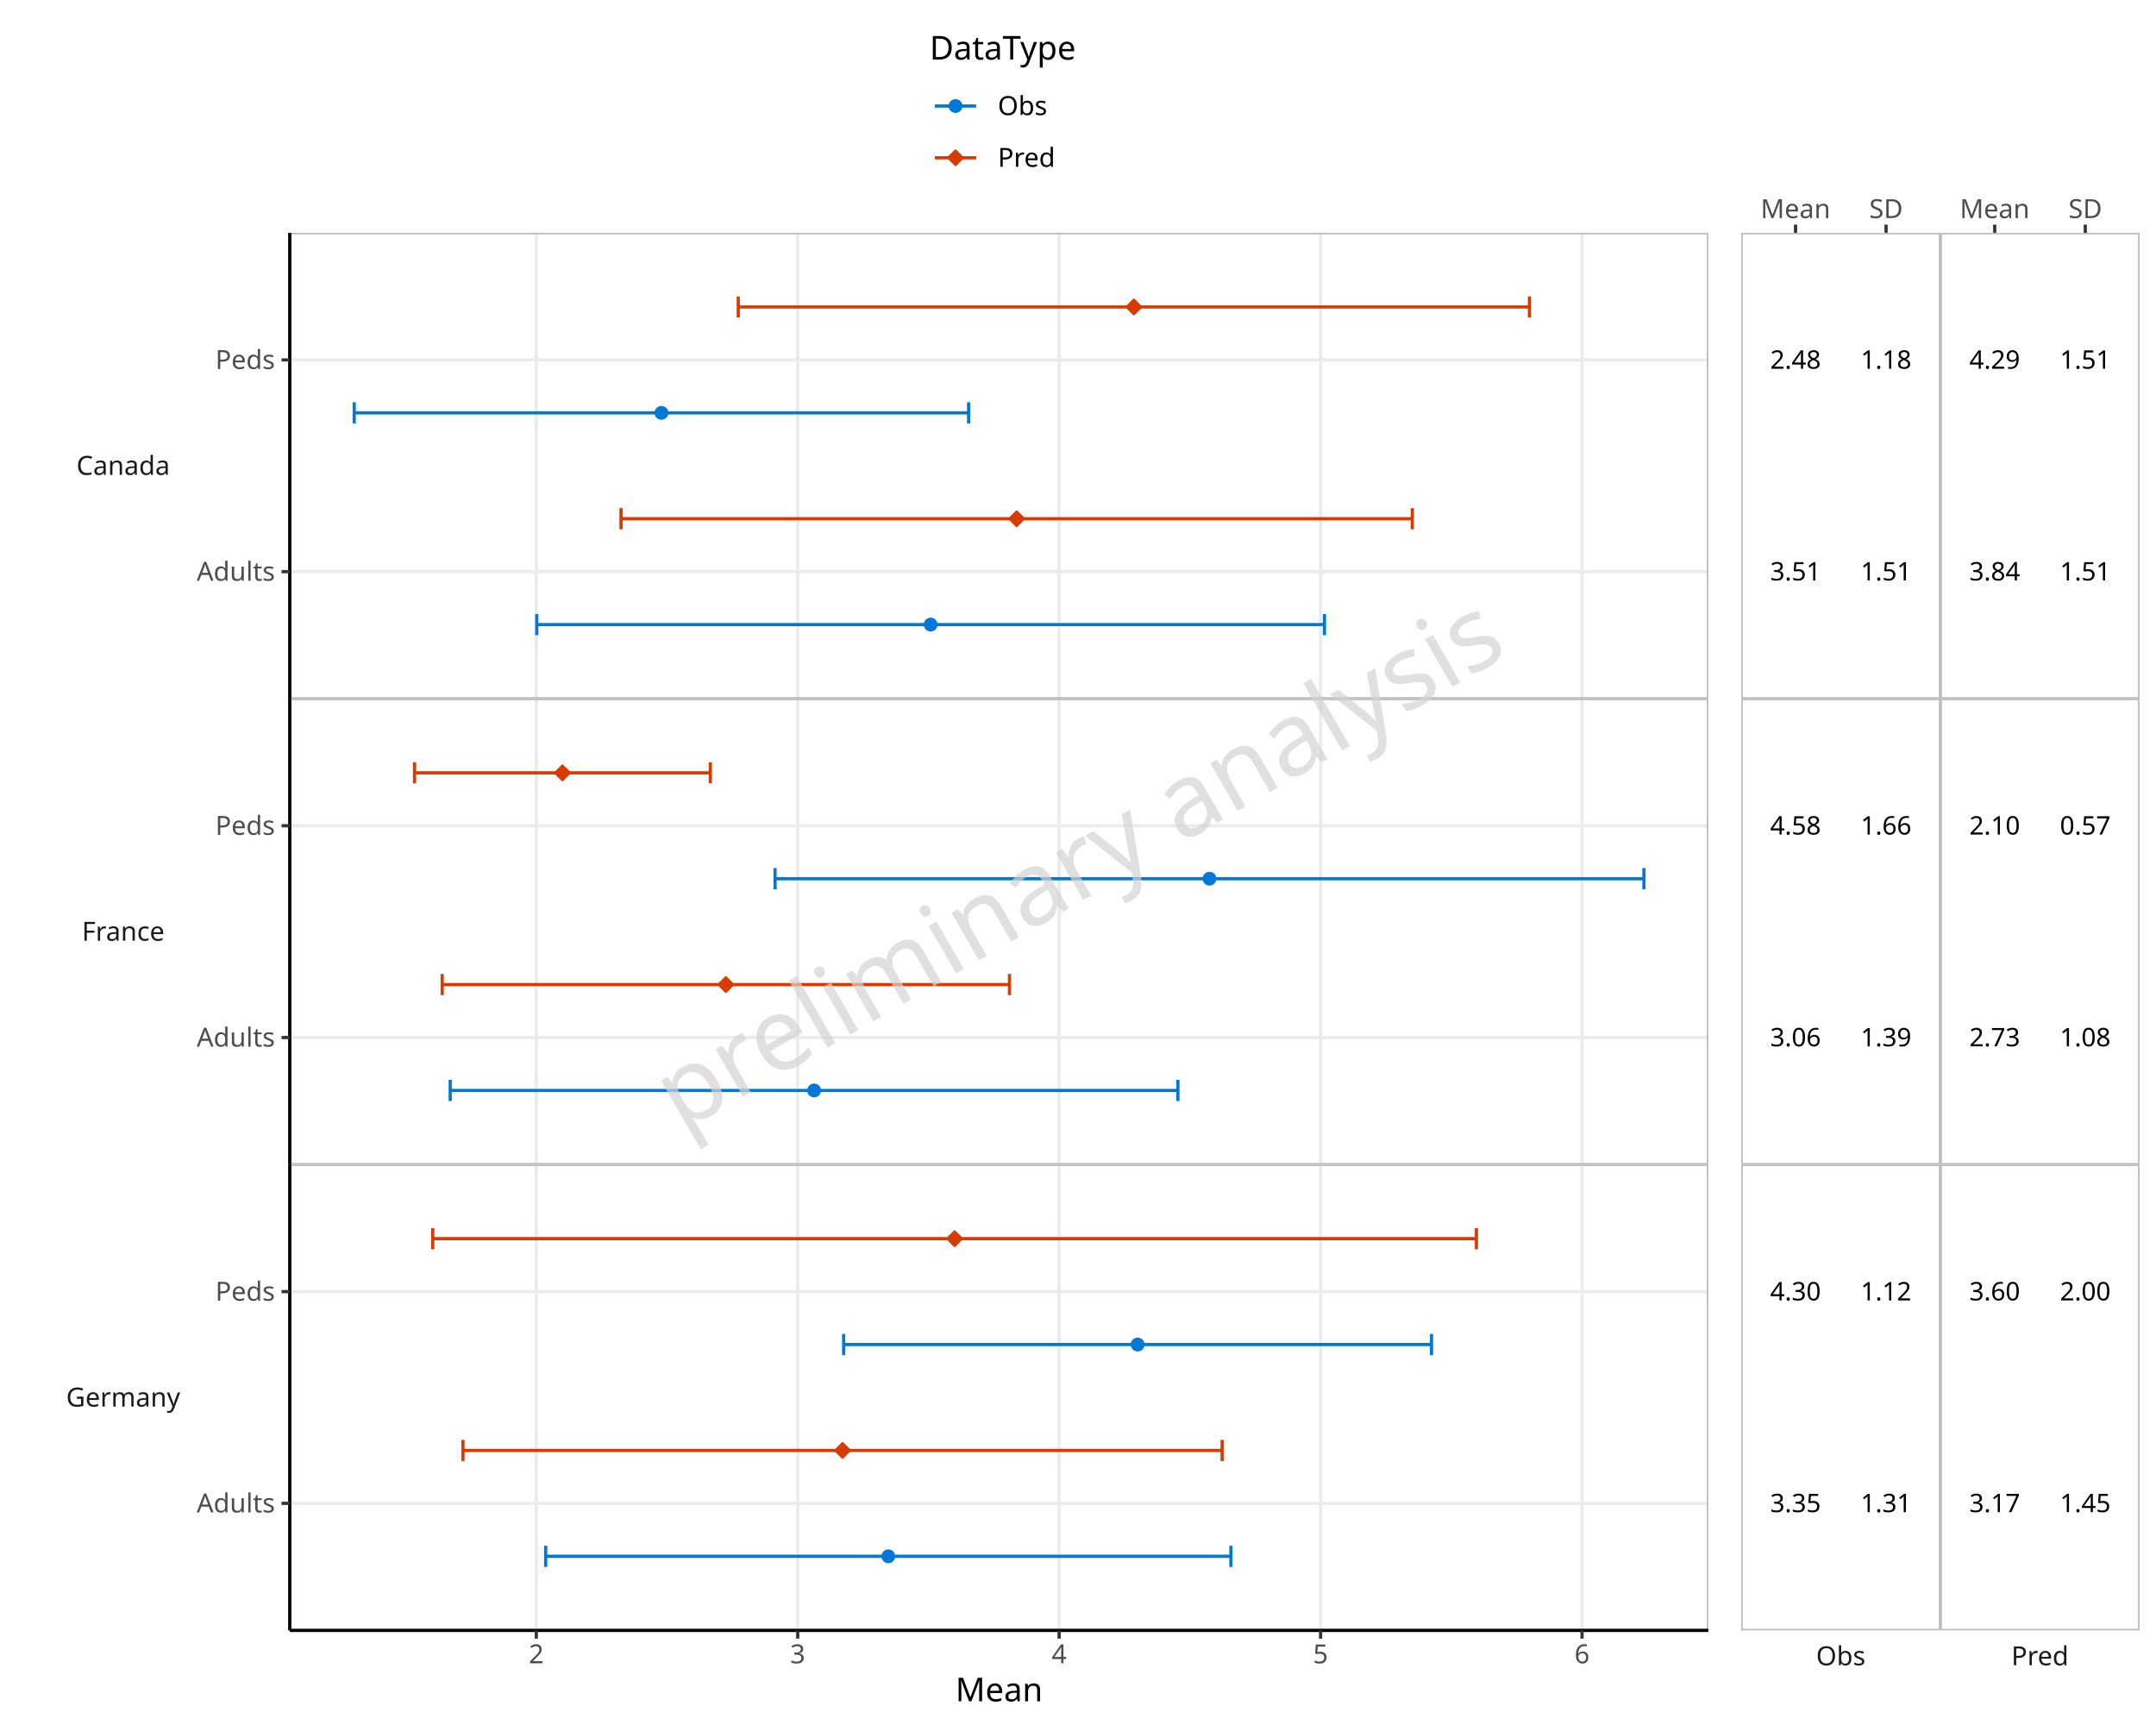
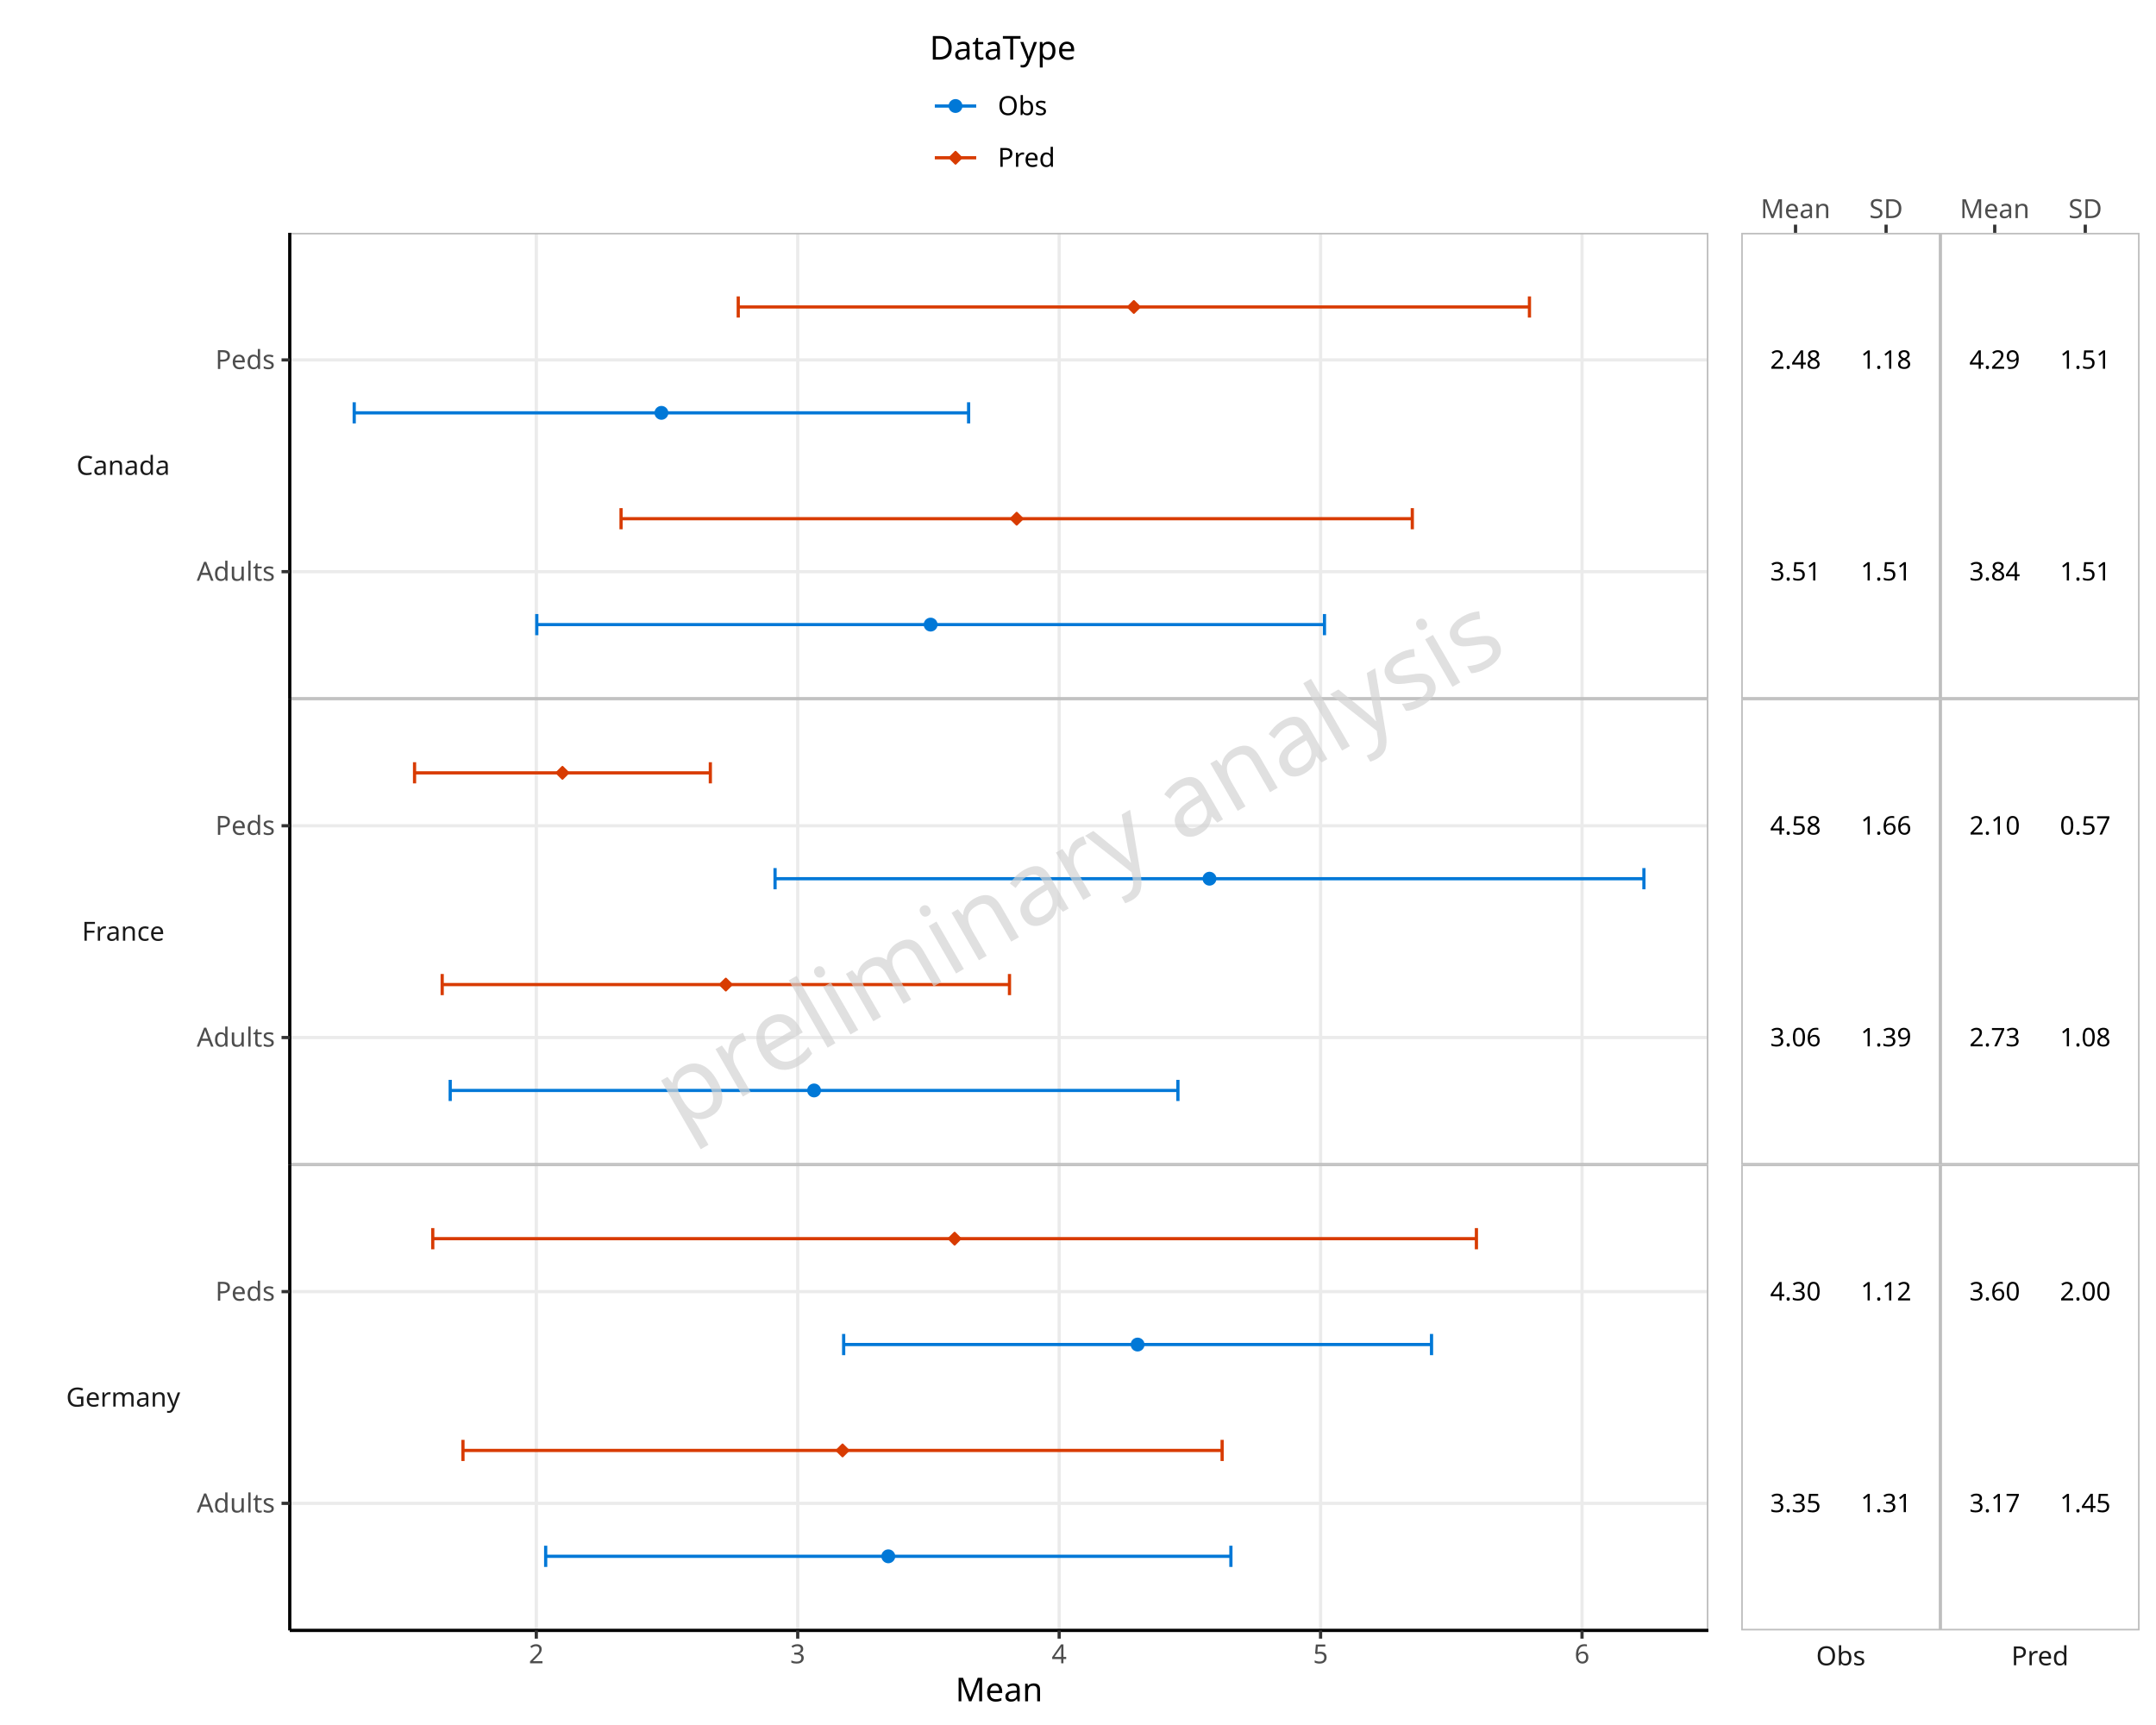
<svg xmlns="http://www.w3.org/2000/svg" class="svglite" data-engine-version="2.0" width="720.00pt" height="576.00pt" viewBox="0 0 720.00 576.00">
  <defs>
    <style type="text/css">
    .svglite line, .svglite polyline, .svglite polygon, .svglite path, .svglite rect, .svglite circle {
      fill: none;
      stroke: #000000;
      stroke-linecap: round;
      stroke-linejoin: round;
      stroke-miterlimit: 10.00;
    }
  </style>
  </defs>
  <rect width="100%" height="100%" style="stroke: none; fill: #FFFFFF;" />
  <defs>
    <clipPath id="cpMC4wMHw3MjAuMDB8MC4wMHw1NzYuMDA=">
      <rect x="0.00" y="0.00" width="720.00" height="576.00" />
    </clipPath>
  </defs>
  <g clip-path="url(#cpMC4wMHw3MjAuMDB8MC4wMHw1NzYuMDA=)">
</g>
  <defs>
    <clipPath id="cpMC4wMHw1NzYuMDB8MC4wMHw1NzYuMDA=">
      <rect x="0.00" y="0.00" width="576.00" height="576.00" />
    </clipPath>
  </defs>
  <g clip-path="url(#cpMC4wMHw1NzYuMDB8MC4wMHw1NzYuMDA=)">
    <rect x="0.00" y="0.00" width="576.00" height="576.00" style="stroke-width: 1.07; stroke: #FFFFFF; fill: #FFFFFF;" />
  </g>
  <g clip-path="url(#cpMC4wMHw3MjAuMDB8MC4wMHw1NzYuMDA=)">
</g>
  <defs>
    <clipPath id="cpOTYuNzZ8NTcwLjUyfDc3Ljc1fDIzMy4zMQ==">
      <rect x="96.76" y="77.75" width="473.76" height="155.55" />
    </clipPath>
  </defs>
  <g clip-path="url(#cpOTYuNzZ8NTcwLjUyfDc3Ljc1fDIzMy4zMQ==)">
    <rect x="96.76" y="77.75" width="473.76" height="155.55" style="stroke-width: 1.07; stroke: none; fill: #FFFFFF;" />
    <polyline points="96.76,190.88 570.52,190.88 " style="stroke-width: 1.07; stroke: #EBEBEB; stroke-linecap: butt;" />
    <polyline points="96.76,120.18 570.52,120.18 " style="stroke-width: 1.07; stroke: #EBEBEB; stroke-linecap: butt;" />
    <polyline points="179.10,233.31 179.10,77.75 " style="stroke-width: 1.07; stroke: #EBEBEB; stroke-linecap: butt;" />
    <polyline points="266.40,233.31 266.40,77.75 " style="stroke-width: 1.07; stroke: #EBEBEB; stroke-linecap: butt;" />
    <polyline points="353.71,233.31 353.71,77.75 " style="stroke-width: 1.07; stroke: #EBEBEB; stroke-linecap: butt;" />
    <polyline points="441.01,233.31 441.01,77.75 " style="stroke-width: 1.07; stroke: #EBEBEB; stroke-linecap: butt;" />
    <polyline points="528.32,233.31 528.32,77.75 " style="stroke-width: 1.07; stroke: #EBEBEB; stroke-linecap: butt;" />
-     <circle cx="310.78" cy="208.56" r="1.95" style="stroke-width: 0.71; stroke: #0078D7; fill: #0078D7;" />
-     <circle cx="220.88" cy="137.86" r="1.95" style="stroke-width: 0.71; stroke: #0078D7; fill: #0078D7;" />
-     <polygon points="339.52,175.66 341.97,173.21 339.52,170.76 337.07,173.21 " style="stroke-width: 0.71; stroke: #D83B01; fill: #D83B01;" />
-     <polygon points="378.65,104.95 381.10,102.50 378.65,100.05 376.20,102.50 " style="stroke-width: 0.71; stroke: #D83B01; fill: #D83B01;" />
+     <polygon points="312.74,208.56 312.73,208.37 312.70,208.18 312.66,207.99 312.59,207.81 312.51,207.64 312.41,207.47 312.30,207.32 312.17,207.18 312.02,207.05 311.87,206.94 311.71,206.84 311.53,206.75 311.35,206.69 311.16,206.64 310.98,206.62 310.78,206.61 310.59,206.62 310.40,206.64 310.22,206.69 310.03,206.75 309.86,206.84 309.70,206.94 309.54,207.05 309.40,207.18 309.27,207.32 309.16,207.47 309.06,207.64 308.98,207.81 308.91,207.99 308.87,208.18 308.84,208.37 308.83,208.56 308.84,208.75 308.87,208.94 308.91,209.13 308.98,209.31 309.06,209.48 309.16,209.65 309.27,209.80 309.40,209.94 309.54,210.07 309.70,210.19 309.86,210.29 310.03,210.37 310.22,210.43 310.40,210.48 310.59,210.51 310.78,210.52 310.98,210.51 311.16,210.48 311.35,210.43 311.53,210.37 311.71,210.29 311.87,210.19 312.02,210.07 312.17,209.94 312.30,209.80 312.41,209.65 312.51,209.48 312.59,209.31 312.66,209.13 312.70,208.94 312.73,208.75 " style="stroke-width: 0.71; stroke: #0078D7; fill: #0078D7;" />
+     <polygon points="222.84,137.86 222.83,137.66 222.80,137.47 222.75,137.29 222.69,137.11 222.60,136.93 222.51,136.77 222.39,136.61 222.26,136.47 222.12,136.34 221.97,136.23 221.80,136.13 221.63,136.05 221.45,135.98 221.26,135.94 221.07,135.91 220.88,135.90 220.69,135.91 220.50,135.94 220.31,135.98 220.13,136.05 219.96,136.13 219.79,136.23 219.64,136.34 219.50,136.47 219.37,136.61 219.25,136.77 219.15,136.93 219.07,137.11 219.01,137.29 218.96,137.47 218.93,137.66 218.92,137.86 218.93,138.05 218.96,138.24 219.01,138.42 219.07,138.60 219.15,138.78 219.25,138.94 219.37,139.10 219.50,139.24 219.64,139.37 219.79,139.48 219.96,139.58 220.13,139.66 220.31,139.73 220.50,139.77 220.69,139.80 220.88,139.81 221.07,139.80 221.26,139.77 221.45,139.73 221.63,139.66 221.80,139.58 221.97,139.48 222.12,139.37 222.26,139.24 222.39,139.10 222.51,138.94 222.60,138.78 222.69,138.60 222.75,138.42 222.80,138.24 222.83,138.05 " style="stroke-width: 0.71; stroke: #0078D7; fill: #0078D7;" />
+     <polygon points="341.48,173.21 339.52,171.25 337.57,173.21 339.52,175.16 " style="stroke-width: 0.71; stroke: #D83B01; fill: #D83B01;" />
+     <polygon points="380.61,102.50 378.65,100.55 376.70,102.50 378.65,104.46 " style="stroke-width: 0.71; stroke: #D83B01; fill: #D83B01;" />
    <polyline points="442.31,212.10 442.31,205.03 " style="stroke-width: 1.07; stroke: #0078D7; stroke-linecap: butt;" />
    <polyline points="442.31,208.56 179.26,208.56 " style="stroke-width: 1.07; stroke: #0078D7; stroke-linecap: butt;" />
    <polyline points="179.26,212.10 179.26,205.03 " style="stroke-width: 1.07; stroke: #0078D7; stroke-linecap: butt;" />
    <polyline points="323.47,141.39 323.47,134.32 " style="stroke-width: 1.07; stroke: #0078D7; stroke-linecap: butt;" />
    <polyline points="323.47,137.86 118.29,137.86 " style="stroke-width: 1.07; stroke: #0078D7; stroke-linecap: butt;" />
    <polyline points="118.29,141.39 118.29,134.32 " style="stroke-width: 1.07; stroke: #0078D7; stroke-linecap: butt;" />
    <polyline points="471.64,176.74 471.64,169.67 " style="stroke-width: 1.07; stroke: #D83B01; stroke-linecap: butt;" />
    <polyline points="471.64,173.21 207.40,173.21 " style="stroke-width: 1.07; stroke: #D83B01; stroke-linecap: butt;" />
    <polyline points="207.40,176.74 207.40,169.67 " style="stroke-width: 1.07; stroke: #D83B01; stroke-linecap: butt;" />
    <polyline points="510.76,106.04 510.76,98.97 " style="stroke-width: 1.07; stroke: #D83B01; stroke-linecap: butt;" />
    <polyline points="510.76,102.50 246.54,102.50 " style="stroke-width: 1.07; stroke: #D83B01; stroke-linecap: butt;" />
    <polyline points="246.54,106.04 246.54,98.97 " style="stroke-width: 1.07; stroke: #D83B01; stroke-linecap: butt;" />
    <rect x="96.76" y="77.75" width="473.76" height="155.55" style="stroke-width: 1.07; stroke: #BEBEBE;" />
  </g>
  <g clip-path="url(#cpMC4wMHw3MjAuMDB8MC4wMHw1NzYuMDA=)">
</g>
  <defs>
    <clipPath id="cpOTYuNzZ8NTcwLjUyfDIzMy4zMXwzODguODY=">
      <rect x="96.76" y="233.31" width="473.76" height="155.55" />
    </clipPath>
  </defs>
  <g clip-path="url(#cpOTYuNzZ8NTcwLjUyfDIzMy4zMXwzODguODY=)">
    <rect x="96.76" y="233.31" width="473.76" height="155.55" style="stroke-width: 1.07; stroke: none; fill: #FFFFFF;" />
    <polyline points="96.76,346.44 570.52,346.44 " style="stroke-width: 1.07; stroke: #EBEBEB; stroke-linecap: butt;" />
    <polyline points="96.76,275.73 570.52,275.73 " style="stroke-width: 1.07; stroke: #EBEBEB; stroke-linecap: butt;" />
    <polyline points="179.10,388.86 179.10,233.31 " style="stroke-width: 1.07; stroke: #EBEBEB; stroke-linecap: butt;" />
    <polyline points="266.40,388.86 266.40,233.31 " style="stroke-width: 1.07; stroke: #EBEBEB; stroke-linecap: butt;" />
    <polyline points="353.71,388.86 353.71,233.31 " style="stroke-width: 1.07; stroke: #EBEBEB; stroke-linecap: butt;" />
    <polyline points="441.01,388.86 441.01,233.31 " style="stroke-width: 1.07; stroke: #EBEBEB; stroke-linecap: butt;" />
    <polyline points="528.32,388.86 528.32,233.31 " style="stroke-width: 1.07; stroke: #EBEBEB; stroke-linecap: butt;" />
-     <circle cx="271.86" cy="364.12" r="1.95" style="stroke-width: 0.71; stroke: #0078D7; fill: #0078D7;" />
-     <circle cx="403.91" cy="293.41" r="1.95" style="stroke-width: 0.71; stroke: #0078D7; fill: #0078D7;" />
-     <polygon points="242.39,331.21 244.84,328.76 242.39,326.31 239.94,328.76 " style="stroke-width: 0.71; stroke: #D83B01; fill: #D83B01;" />
-     <polygon points="187.83,260.51 190.28,258.06 187.83,255.61 185.38,258.06 " style="stroke-width: 0.71; stroke: #D83B01; fill: #D83B01;" />
+     <polygon points="273.82,364.12 273.81,363.92 273.78,363.73 273.73,363.55 273.67,363.37 273.58,363.19 273.49,363.03 273.37,362.87 273.24,362.73 273.10,362.60 272.95,362.49 272.78,362.39 272.61,362.31 272.43,362.24 272.24,362.20 272.05,362.17 271.86,362.16 271.67,362.17 271.48,362.20 271.29,362.24 271.11,362.31 270.94,362.39 270.77,362.49 270.62,362.60 270.48,362.73 270.35,362.87 270.23,363.03 270.13,363.19 270.05,363.37 269.99,363.55 269.94,363.73 269.91,363.92 269.90,364.12 269.91,364.31 269.94,364.50 269.99,364.68 270.05,364.86 270.13,365.04 270.23,365.20 270.35,365.36 270.48,365.50 270.62,365.63 270.77,365.74 270.94,365.84 271.11,365.92 271.29,365.99 271.48,366.03 271.67,366.06 271.86,366.07 272.05,366.06 272.24,366.03 272.43,365.99 272.61,365.92 272.78,365.84 272.95,365.74 273.10,365.63 273.24,365.50 273.37,365.36 273.49,365.20 273.58,365.04 273.67,364.86 273.73,364.68 273.78,364.50 273.81,364.31 " style="stroke-width: 0.71; stroke: #0078D7; fill: #0078D7;" />
+     <polygon points="405.87,293.41 405.86,293.22 405.83,293.03 405.78,292.84 405.72,292.66 405.63,292.49 405.54,292.32 405.42,292.17 405.29,292.03 405.15,291.90 405.00,291.78 404.83,291.68 404.66,291.60 404.48,291.54 404.29,291.49 404.10,291.46 403.91,291.45 403.72,291.46 403.53,291.49 403.34,291.54 403.16,291.60 402.99,291.68 402.82,291.78 402.67,291.90 402.53,292.03 402.40,292.17 402.28,292.32 402.18,292.49 402.10,292.66 402.04,292.84 401.99,293.03 401.96,293.22 401.95,293.41 401.96,293.60 401.99,293.79 402.04,293.98 402.10,294.16 402.18,294.33 402.28,294.50 402.40,294.65 402.53,294.79 402.67,294.92 402.82,295.04 402.99,295.13 403.16,295.22 403.34,295.28 403.53,295.33 403.72,295.36 403.91,295.37 404.10,295.36 404.29,295.33 404.48,295.28 404.66,295.22 404.83,295.13 405.00,295.04 405.15,294.92 405.29,294.79 405.42,294.65 405.54,294.50 405.63,294.33 405.72,294.16 405.78,293.98 405.83,293.79 405.86,293.60 " style="stroke-width: 0.71; stroke: #0078D7; fill: #0078D7;" />
+     <polygon points="244.35,328.76 242.39,326.81 240.44,328.76 242.39,330.72 " style="stroke-width: 0.71; stroke: #D83B01; fill: #D83B01;" />
+     <polygon points="189.78,258.06 187.83,256.10 185.87,258.06 187.83,260.01 " style="stroke-width: 0.71; stroke: #D83B01; fill: #D83B01;" />
    <polyline points="393.37,367.65 393.37,360.58 " style="stroke-width: 1.07; stroke: #0078D7; stroke-linecap: butt;" />
    <polyline points="393.37,364.12 150.35,364.12 " style="stroke-width: 1.07; stroke: #0078D7; stroke-linecap: butt;" />
    <polyline points="150.35,367.65 150.35,360.58 " style="stroke-width: 1.07; stroke: #0078D7; stroke-linecap: butt;" />
    <polyline points="548.99,296.94 548.99,289.87 " style="stroke-width: 1.07; stroke: #0078D7; stroke-linecap: butt;" />
    <polyline points="548.99,293.41 258.83,293.41 " style="stroke-width: 1.07; stroke: #0078D7; stroke-linecap: butt;" />
    <polyline points="258.83,296.94 258.83,289.87 " style="stroke-width: 1.07; stroke: #0078D7; stroke-linecap: butt;" />
    <polyline points="337.12,332.30 337.12,325.23 " style="stroke-width: 1.07; stroke: #D83B01; stroke-linecap: butt;" />
    <polyline points="337.12,328.76 147.67,328.76 " style="stroke-width: 1.07; stroke: #D83B01; stroke-linecap: butt;" />
    <polyline points="147.67,332.30 147.67,325.23 " style="stroke-width: 1.07; stroke: #D83B01; stroke-linecap: butt;" />
    <polyline points="237.22,261.59 237.22,254.52 " style="stroke-width: 1.07; stroke: #D83B01; stroke-linecap: butt;" />
    <polyline points="237.22,258.06 138.44,258.06 " style="stroke-width: 1.07; stroke: #D83B01; stroke-linecap: butt;" />
    <polyline points="138.44,261.59 138.44,254.52 " style="stroke-width: 1.07; stroke: #D83B01; stroke-linecap: butt;" />
    <rect x="96.76" y="233.31" width="473.76" height="155.55" style="stroke-width: 1.07; stroke: #BEBEBE;" />
  </g>
  <g clip-path="url(#cpMC4wMHw3MjAuMDB8MC4wMHw1NzYuMDA=)">
</g>
  <defs>
    <clipPath id="cpOTYuNzZ8NTcwLjUyfDM4OC44Nnw1NDQuNDI=">
      <rect x="96.76" y="388.86" width="473.76" height="155.55" />
    </clipPath>
  </defs>
  <g clip-path="url(#cpOTYuNzZ8NTcwLjUyfDM4OC44Nnw1NDQuNDI=)">
    <rect x="96.76" y="388.86" width="473.76" height="155.55" style="stroke-width: 1.07; stroke: none; fill: #FFFFFF;" />
    <polyline points="96.76,501.99 570.52,501.99 " style="stroke-width: 1.07; stroke: #EBEBEB; stroke-linecap: butt;" />
    <polyline points="96.76,431.29 570.52,431.29 " style="stroke-width: 1.07; stroke: #EBEBEB; stroke-linecap: butt;" />
    <polyline points="179.10,544.42 179.10,388.86 " style="stroke-width: 1.07; stroke: #EBEBEB; stroke-linecap: butt;" />
    <polyline points="266.40,544.42 266.40,388.86 " style="stroke-width: 1.07; stroke: #EBEBEB; stroke-linecap: butt;" />
    <polyline points="353.71,544.42 353.71,388.86 " style="stroke-width: 1.07; stroke: #EBEBEB; stroke-linecap: butt;" />
    <polyline points="441.01,544.42 441.01,388.86 " style="stroke-width: 1.07; stroke: #EBEBEB; stroke-linecap: butt;" />
    <polyline points="528.32,544.42 528.32,388.86 " style="stroke-width: 1.07; stroke: #EBEBEB; stroke-linecap: butt;" />
-     <circle cx="296.65" cy="519.67" r="1.95" style="stroke-width: 0.71; stroke: #0078D7; fill: #0078D7;" />
-     <circle cx="379.90" cy="448.96" r="1.95" style="stroke-width: 0.71; stroke: #0078D7; fill: #0078D7;" />
-     <polygon points="281.37,486.77 283.82,484.32 281.37,481.87 278.92,484.32 " style="stroke-width: 0.71; stroke: #D83B01; fill: #D83B01;" />
-     <polygon points="318.79,416.06 321.24,413.61 318.79,411.16 316.34,413.61 " style="stroke-width: 0.71; stroke: #D83B01; fill: #D83B01;" />
+     <polygon points="298.60,519.67 298.59,519.48 298.57,519.29 298.52,519.10 298.46,518.92 298.37,518.75 298.27,518.58 298.16,518.43 298.03,518.29 297.89,518.16 297.73,518.04 297.57,517.94 297.40,517.86 297.22,517.80 297.03,517.75 296.84,517.72 296.65,517.71 296.46,517.72 296.27,517.75 296.08,517.80 295.90,517.86 295.73,517.94 295.56,518.04 295.41,518.16 295.27,518.29 295.14,518.43 295.02,518.58 294.92,518.75 294.84,518.92 294.78,519.10 294.73,519.29 294.70,519.48 294.69,519.67 294.70,519.86 294.73,520.05 294.78,520.24 294.84,520.42 294.92,520.59 295.02,520.76 295.14,520.91 295.27,521.05 295.41,521.18 295.56,521.30 295.73,521.39 295.90,521.48 296.08,521.54 296.27,521.59 296.46,521.62 296.65,521.63 296.84,521.62 297.03,521.59 297.22,521.54 297.40,521.48 297.57,521.39 297.73,521.30 297.89,521.18 298.03,521.05 298.16,520.91 298.27,520.76 298.37,520.59 298.46,520.42 298.52,520.24 298.57,520.05 298.59,519.86 " style="stroke-width: 0.71; stroke: #0078D7; fill: #0078D7;" />
+     <polygon points="381.86,448.96 381.85,448.77 381.82,448.58 381.77,448.40 381.71,448.21 381.63,448.04 381.53,447.88 381.41,447.72 381.28,447.58 381.14,447.45 380.99,447.34 380.82,447.24 380.65,447.16 380.47,447.09 380.28,447.05 380.09,447.02 379.90,447.01 379.71,447.02 379.52,447.05 379.33,447.09 379.15,447.16 378.98,447.24 378.81,447.34 378.66,447.45 378.52,447.58 378.39,447.72 378.27,447.88 378.18,448.04 378.09,448.21 378.03,448.40 377.98,448.58 377.95,448.77 377.94,448.96 377.95,449.16 377.98,449.35 378.03,449.53 378.09,449.71 378.18,449.89 378.27,450.05 378.39,450.20 378.52,450.35 378.66,450.48 378.81,450.59 378.98,450.69 379.15,450.77 379.33,450.84 379.52,450.88 379.71,450.91 379.90,450.92 380.09,450.91 380.28,450.88 380.47,450.84 380.65,450.77 380.82,450.69 380.99,450.59 381.14,450.48 381.28,450.35 381.41,450.20 381.53,450.05 381.63,449.89 381.71,449.71 381.77,449.53 381.82,449.35 381.85,449.16 " style="stroke-width: 0.71; stroke: #0078D7; fill: #0078D7;" />
+     <polygon points="283.33,484.32 281.37,482.36 279.41,484.32 281.37,486.27 " style="stroke-width: 0.71; stroke: #D83B01; fill: #D83B01;" />
+     <polygon points="320.74,413.61 318.79,411.65 316.83,413.61 318.79,415.57 " style="stroke-width: 0.71; stroke: #D83B01; fill: #D83B01;" />
    <polyline points="411.06,523.21 411.06,516.13 " style="stroke-width: 1.07; stroke: #0078D7; stroke-linecap: butt;" />
    <polyline points="411.06,519.67 182.23,519.67 " style="stroke-width: 1.07; stroke: #0078D7; stroke-linecap: butt;" />
    <polyline points="182.23,523.21 182.23,516.13 " style="stroke-width: 1.07; stroke: #0078D7; stroke-linecap: butt;" />
    <polyline points="478.06,452.50 478.06,445.43 " style="stroke-width: 1.07; stroke: #0078D7; stroke-linecap: butt;" />
    <polyline points="478.06,448.96 281.74,448.96 " style="stroke-width: 1.07; stroke: #0078D7; stroke-linecap: butt;" />
    <polyline points="281.74,452.50 281.74,445.43 " style="stroke-width: 1.07; stroke: #0078D7; stroke-linecap: butt;" />
    <polyline points="408.13,487.85 408.13,480.78 " style="stroke-width: 1.07; stroke: #D83B01; stroke-linecap: butt;" />
    <polyline points="408.13,484.32 154.61,484.32 " style="stroke-width: 1.07; stroke: #D83B01; stroke-linecap: butt;" />
    <polyline points="154.61,487.85 154.61,480.78 " style="stroke-width: 1.07; stroke: #D83B01; stroke-linecap: butt;" />
    <polyline points="493.05,417.15 493.05,410.07 " style="stroke-width: 1.07; stroke: #D83B01; stroke-linecap: butt;" />
    <polyline points="493.05,413.61 144.52,413.61 " style="stroke-width: 1.07; stroke: #D83B01; stroke-linecap: butt;" />
    <polyline points="144.52,417.15 144.52,410.07 " style="stroke-width: 1.07; stroke: #D83B01; stroke-linecap: butt;" />
    <rect x="96.76" y="388.86" width="473.76" height="155.55" style="stroke-width: 1.07; stroke: #BEBEBE;" />
  </g>
  <g clip-path="url(#cpMC4wMHw3MjAuMDB8MC4wMHw1NzYuMDA=)">
</g>
  <defs>
    <clipPath id="cpMTguMjF8NjQuMDd8NzcuNzV8MjMzLjMx">
      <rect x="18.21" y="77.75" width="45.87" height="155.55" />
    </clipPath>
  </defs>
  <g clip-path="url(#cpMTguMjF8NjQuMDd8NzcuNzV8MjMzLjMx)">
    <rect x="18.21" y="77.75" width="45.87" height="155.55" style="stroke-width: 1.07; stroke: none;" />
    <text x="41.14" y="158.56" text-anchor="middle" style="font-size: 8.80px; fill: #1A1A1A; font-family: sans;" textLength="30.83px" lengthAdjust="spacingAndGlyphs">Canada</text>
  </g>
  <g clip-path="url(#cpMC4wMHw3MjAuMDB8MC4wMHw1NzYuMDA=)">
</g>
  <defs>
    <clipPath id="cpMTguMjF8NjQuMDd8MjMzLjMxfDM4OC44Ng==">
      <rect x="18.21" y="233.31" width="45.87" height="155.55" />
    </clipPath>
  </defs>
  <g clip-path="url(#cpMTguMjF8NjQuMDd8MjMzLjMxfDM4OC44Ng==)">
    <rect x="18.21" y="233.31" width="45.87" height="155.55" style="stroke-width: 1.07; stroke: none;" />
    <text x="41.14" y="314.11" text-anchor="middle" style="font-size: 8.80px; fill: #1A1A1A; font-family: sans;" textLength="27.39px" lengthAdjust="spacingAndGlyphs">France</text>
  </g>
  <g clip-path="url(#cpMC4wMHw3MjAuMDB8MC4wMHw1NzYuMDA=)">
</g>
  <defs>
    <clipPath id="cpMTguMjF8NjQuMDd8Mzg4Ljg2fDU0NC40Mg==">
      <rect x="18.21" y="388.86" width="45.87" height="155.55" />
    </clipPath>
  </defs>
  <g clip-path="url(#cpMTguMjF8NjQuMDd8Mzg4Ljg2fDU0NC40Mg==)">
    <rect x="18.21" y="388.86" width="45.87" height="155.55" style="stroke-width: 1.07; stroke: none;" />
    <text x="41.14" y="469.67" text-anchor="middle" style="font-size: 8.80px; fill: #1A1A1A; font-family: sans;" textLength="36.20px" lengthAdjust="spacingAndGlyphs">Germany</text>
  </g>
  <g clip-path="url(#cpMC4wMHw3MjAuMDB8MC4wMHw1NzYuMDA=)">
    <polyline points="96.76,544.42 570.52,544.42 " style="stroke-width: 1.07; stroke-linecap: butt;" />
    <polyline points="179.10,547.16 179.10,544.42 " style="stroke-width: 1.07; stroke: #333333; stroke-linecap: butt;" />
    <polyline points="266.40,547.16 266.40,544.42 " style="stroke-width: 1.07; stroke: #333333; stroke-linecap: butt;" />
    <polyline points="353.71,547.16 353.71,544.42 " style="stroke-width: 1.07; stroke: #333333; stroke-linecap: butt;" />
    <polyline points="441.01,547.16 441.01,544.42 " style="stroke-width: 1.07; stroke: #333333; stroke-linecap: butt;" />
    <polyline points="528.32,547.16 528.32,544.42 " style="stroke-width: 1.07; stroke: #333333; stroke-linecap: butt;" />
    <text x="179.10" y="555.40" text-anchor="middle" style="font-size: 8.80px; fill: #4D4D4D; font-family: sans;" textLength="4.89px" lengthAdjust="spacingAndGlyphs">2</text>
    <text x="266.40" y="555.40" text-anchor="middle" style="font-size: 8.80px; fill: #4D4D4D; font-family: sans;" textLength="4.89px" lengthAdjust="spacingAndGlyphs">3</text>
    <text x="353.71" y="555.40" text-anchor="middle" style="font-size: 8.80px; fill: #4D4D4D; font-family: sans;" textLength="4.89px" lengthAdjust="spacingAndGlyphs">4</text>
    <text x="441.01" y="555.40" text-anchor="middle" style="font-size: 8.80px; fill: #4D4D4D; font-family: sans;" textLength="4.89px" lengthAdjust="spacingAndGlyphs">5</text>
    <text x="528.32" y="555.40" text-anchor="middle" style="font-size: 8.80px; fill: #4D4D4D; font-family: sans;" textLength="4.89px" lengthAdjust="spacingAndGlyphs">6</text>
    <polyline points="96.76,233.31 96.76,77.75 " style="stroke-width: 1.07; stroke-linecap: butt;" />
    <text x="91.83" y="193.91" text-anchor="end" style="font-size: 8.80px; fill: #4D4D4D; font-family: sans;" textLength="24.46px" lengthAdjust="spacingAndGlyphs">Adults</text>
    <text x="91.83" y="123.21" text-anchor="end" style="font-size: 8.80px; fill: #4D4D4D; font-family: sans;" textLength="20.06px" lengthAdjust="spacingAndGlyphs">Peds</text>
    <polyline points="94.02,190.88 96.76,190.88 " style="stroke-width: 1.07; stroke: #333333; stroke-linecap: butt;" />
    <polyline points="94.02,120.18 96.76,120.18 " style="stroke-width: 1.07; stroke: #333333; stroke-linecap: butt;" />
    <polyline points="96.76,388.86 96.76,233.31 " style="stroke-width: 1.07; stroke-linecap: butt;" />
    <text x="91.83" y="349.47" text-anchor="end" style="font-size: 8.80px; fill: #4D4D4D; font-family: sans;" textLength="24.46px" lengthAdjust="spacingAndGlyphs">Adults</text>
    <text x="91.83" y="278.76" text-anchor="end" style="font-size: 8.80px; fill: #4D4D4D; font-family: sans;" textLength="20.06px" lengthAdjust="spacingAndGlyphs">Peds</text>
    <polyline points="94.02,346.44 96.76,346.44 " style="stroke-width: 1.07; stroke: #333333; stroke-linecap: butt;" />
    <polyline points="94.02,275.73 96.76,275.73 " style="stroke-width: 1.07; stroke: #333333; stroke-linecap: butt;" />
    <polyline points="96.76,544.42 96.76,388.86 " style="stroke-width: 1.07; stroke-linecap: butt;" />
    <text x="91.83" y="505.02" text-anchor="end" style="font-size: 8.80px; fill: #4D4D4D; font-family: sans;" textLength="24.46px" lengthAdjust="spacingAndGlyphs">Adults</text>
    <text x="91.83" y="434.31" text-anchor="end" style="font-size: 8.80px; fill: #4D4D4D; font-family: sans;" textLength="20.06px" lengthAdjust="spacingAndGlyphs">Peds</text>
    <polyline points="94.02,501.99 96.76,501.99 " style="stroke-width: 1.07; stroke: #333333; stroke-linecap: butt;" />
    <polyline points="94.02,431.29 96.76,431.29 " style="stroke-width: 1.07; stroke: #333333; stroke-linecap: butt;" />
    <text x="333.64" y="568.10" text-anchor="middle" style="font-size: 11.00px; font-family: sans;" textLength="27.52px" lengthAdjust="spacingAndGlyphs">Mean</text>
    <rect x="304.98" y="5.48" width="57.32" height="61.32" style="stroke-width: 1.07; stroke: none; fill: #FFFFFF;" />
    <text x="310.46" y="19.90" style="font-size: 11.00px; font-family: sans;" textLength="47.70px" lengthAdjust="spacingAndGlyphs">DataType</text>
    <rect x="310.46" y="26.76" width="17.28" height="17.28" style="stroke-width: 1.07; stroke: none; fill: #FFFFFF;" />
-     <circle cx="319.10" cy="35.40" r="1.95" style="stroke-width: 0.71; stroke: #0078D7; fill: #0078D7;" />
+     <polygon points="321.05,35.40 321.04,35.20 321.01,35.01 320.97,34.83 320.90,34.65 320.82,34.47 320.72,34.31 320.61,34.16 320.48,34.01 320.34,33.88 320.18,33.77 320.02,33.67 319.84,33.59 319.66,33.52 319.48,33.48 319.29,33.45 319.10,33.44 318.90,33.45 318.71,33.48 318.53,33.52 318.35,33.59 318.17,33.67 318.01,33.77 317.86,33.88 317.71,34.01 317.58,34.16 317.47,34.31 317.37,34.47 317.29,34.65 317.22,34.83 317.18,35.01 317.15,35.20 317.14,35.40 317.15,35.59 317.18,35.78 317.22,35.96 317.29,36.14 317.37,36.32 317.47,36.48 317.58,36.64 317.71,36.78 317.86,36.91 318.01,37.02 318.17,37.12 318.35,37.20 318.53,37.27 318.71,37.31 318.90,37.34 319.10,37.35 319.29,37.34 319.48,37.31 319.66,37.27 319.84,37.20 320.02,37.12 320.18,37.02 320.34,36.91 320.48,36.78 320.61,36.64 320.72,36.48 320.82,36.32 320.90,36.14 320.97,35.96 321.01,35.78 321.04,35.59 " style="stroke-width: 0.71; stroke: #0078D7; fill: #0078D7;" />
    <line x1="312.18" y1="35.40" x2="326.01" y2="35.40" style="stroke-width: 1.07; stroke: #0078D7; stroke-linecap: butt;" />
    <rect x="310.46" y="44.04" width="17.28" height="17.28" style="stroke-width: 1.07; stroke: none; fill: #FFFFFF;" />
-     <polygon points="319.10,55.13 321.55,52.68 319.10,50.23 316.65,52.68 " style="stroke-width: 0.71; stroke: #D83B01; fill: #D83B01;" />
+     <polygon points="321.05,52.68 319.10,50.72 317.14,52.68 319.10,54.63 " style="stroke-width: 0.71; stroke: #D83B01; fill: #D83B01;" />
    <line x1="312.18" y1="52.68" x2="326.01" y2="52.68" style="stroke-width: 1.07; stroke: #D83B01; stroke-linecap: butt;" />
    <text x="333.22" y="38.42" style="font-size: 8.80px; font-family: sans;" textLength="16.15px" lengthAdjust="spacingAndGlyphs">Obs</text>
    <text x="333.22" y="55.70" style="font-size: 8.80px; font-family: sans;" textLength="18.59px" lengthAdjust="spacingAndGlyphs">Pred</text>
  </g>
  <defs>
    <clipPath id="cpNTc2LjAwfDcyMC4wMHwwLjAwfDU3Ni4wMA==">
      <rect x="576.00" y="0.00" width="144.00" height="576.00" />
    </clipPath>
  </defs>
  <g clip-path="url(#cpNTc2LjAwfDcyMC4wMHwwLjAwfDU3Ni4wMA==)">
    <rect x="576.00" y="0.00" width="144.00" height="576.00" style="stroke-width: 1.07; stroke: #FFFFFF; fill: #FFFFFF;" />
  </g>
  <g clip-path="url(#cpMC4wMHw3MjAuMDB8MC4wMHw1NzYuMDA=)">
</g>
  <defs>
    <clipPath id="cpNTgxLjQ4fDY0OC4wMHw3Ny43NXwyMzMuMzE=">
      <rect x="581.48" y="77.75" width="66.52" height="155.55" />
    </clipPath>
  </defs>
  <g clip-path="url(#cpNTgxLjQ4fDY0OC4wMHw3Ny43NXwyMzMuMzE=)">
    <rect x="581.48" y="77.75" width="66.52" height="155.55" style="stroke-width: 1.07; stroke: none; fill: #FFFFFF;" />
    <text x="599.62" y="193.82" text-anchor="middle" style="font-size: 8.54px; font-family: sans;" textLength="16.61px" lengthAdjust="spacingAndGlyphs">3.51</text>
    <text x="599.62" y="123.12" text-anchor="middle" style="font-size: 8.54px; font-family: sans;" textLength="16.61px" lengthAdjust="spacingAndGlyphs">2.48</text>
    <text x="629.86" y="193.82" text-anchor="middle" style="font-size: 8.54px; font-family: sans;" textLength="16.61px" lengthAdjust="spacingAndGlyphs">1.51</text>
    <text x="629.86" y="123.12" text-anchor="middle" style="font-size: 8.54px; font-family: sans;" textLength="16.61px" lengthAdjust="spacingAndGlyphs">1.18</text>
    <rect x="581.48" y="77.75" width="66.52" height="155.55" style="stroke-width: 1.07; stroke: #BEBEBE;" />
  </g>
  <g clip-path="url(#cpMC4wMHw3MjAuMDB8MC4wMHw1NzYuMDA=)">
</g>
  <defs>
    <clipPath id="cpNTgxLjQ4fDY0OC4wMHwyMzMuMzF8Mzg4Ljg2">
      <rect x="581.48" y="233.31" width="66.52" height="155.55" />
    </clipPath>
  </defs>
  <g clip-path="url(#cpNTgxLjQ4fDY0OC4wMHwyMzMuMzF8Mzg4Ljg2)">
    <rect x="581.48" y="233.31" width="66.52" height="155.55" style="stroke-width: 1.07; stroke: none; fill: #FFFFFF;" />
    <text x="599.62" y="349.38" text-anchor="middle" style="font-size: 8.54px; font-family: sans;" textLength="16.61px" lengthAdjust="spacingAndGlyphs">3.06</text>
    <text x="599.62" y="278.67" text-anchor="middle" style="font-size: 8.54px; font-family: sans;" textLength="16.61px" lengthAdjust="spacingAndGlyphs">4.58</text>
    <text x="629.86" y="349.38" text-anchor="middle" style="font-size: 8.54px; font-family: sans;" textLength="16.61px" lengthAdjust="spacingAndGlyphs">1.39</text>
    <text x="629.86" y="278.67" text-anchor="middle" style="font-size: 8.54px; font-family: sans;" textLength="16.61px" lengthAdjust="spacingAndGlyphs">1.66</text>
    <rect x="581.48" y="233.31" width="66.52" height="155.55" style="stroke-width: 1.07; stroke: #BEBEBE;" />
  </g>
  <g clip-path="url(#cpMC4wMHw3MjAuMDB8MC4wMHw1NzYuMDA=)">
</g>
  <defs>
    <clipPath id="cpNTgxLjQ4fDY0OC4wMHwzODguODZ8NTQ0LjQy">
      <rect x="581.48" y="388.86" width="66.52" height="155.55" />
    </clipPath>
  </defs>
  <g clip-path="url(#cpNTgxLjQ4fDY0OC4wMHwzODguODZ8NTQ0LjQy)">
    <rect x="581.48" y="388.86" width="66.52" height="155.55" style="stroke-width: 1.07; stroke: none; fill: #FFFFFF;" />
    <text x="599.62" y="504.93" text-anchor="middle" style="font-size: 8.54px; font-family: sans;" textLength="16.61px" lengthAdjust="spacingAndGlyphs">3.35</text>
    <text x="599.62" y="434.22" text-anchor="middle" style="font-size: 8.54px; font-family: sans;" textLength="16.61px" lengthAdjust="spacingAndGlyphs">4.30</text>
    <text x="629.86" y="504.93" text-anchor="middle" style="font-size: 8.54px; font-family: sans;" textLength="16.61px" lengthAdjust="spacingAndGlyphs">1.31</text>
    <text x="629.86" y="434.22" text-anchor="middle" style="font-size: 8.54px; font-family: sans;" textLength="16.61px" lengthAdjust="spacingAndGlyphs">1.12</text>
    <rect x="581.48" y="388.86" width="66.52" height="155.55" style="stroke-width: 1.07; stroke: #BEBEBE;" />
  </g>
  <g clip-path="url(#cpMC4wMHw3MjAuMDB8MC4wMHw1NzYuMDA=)">
</g>
  <defs>
    <clipPath id="cpNjQ4LjAwfDcxNC41Mnw3Ny43NXwyMzMuMzE=">
      <rect x="648.00" y="77.75" width="66.52" height="155.55" />
    </clipPath>
  </defs>
  <g clip-path="url(#cpNjQ4LjAwfDcxNC41Mnw3Ny43NXwyMzMuMzE=)">
    <rect x="648.00" y="77.75" width="66.52" height="155.55" style="stroke-width: 1.07; stroke: none; fill: #FFFFFF;" />
    <text x="666.14" y="193.82" text-anchor="middle" style="font-size: 8.54px; font-family: sans;" textLength="16.61px" lengthAdjust="spacingAndGlyphs">3.84</text>
    <text x="666.14" y="123.12" text-anchor="middle" style="font-size: 8.54px; font-family: sans;" textLength="16.61px" lengthAdjust="spacingAndGlyphs">4.29</text>
    <text x="696.38" y="193.82" text-anchor="middle" style="font-size: 8.54px; font-family: sans;" textLength="16.61px" lengthAdjust="spacingAndGlyphs">1.51</text>
    <text x="696.38" y="123.12" text-anchor="middle" style="font-size: 8.54px; font-family: sans;" textLength="16.61px" lengthAdjust="spacingAndGlyphs">1.51</text>
    <rect x="648.00" y="77.75" width="66.52" height="155.55" style="stroke-width: 1.07; stroke: #BEBEBE;" />
  </g>
  <g clip-path="url(#cpMC4wMHw3MjAuMDB8MC4wMHw1NzYuMDA=)">
</g>
  <defs>
    <clipPath id="cpNjQ4LjAwfDcxNC41MnwyMzMuMzF8Mzg4Ljg2">
      <rect x="648.00" y="233.31" width="66.52" height="155.55" />
    </clipPath>
  </defs>
  <g clip-path="url(#cpNjQ4LjAwfDcxNC41MnwyMzMuMzF8Mzg4Ljg2)">
    <rect x="648.00" y="233.31" width="66.52" height="155.55" style="stroke-width: 1.07; stroke: none; fill: #FFFFFF;" />
    <text x="666.14" y="349.38" text-anchor="middle" style="font-size: 8.54px; font-family: sans;" textLength="16.61px" lengthAdjust="spacingAndGlyphs">2.73</text>
    <text x="666.14" y="278.67" text-anchor="middle" style="font-size: 8.54px; font-family: sans;" textLength="16.61px" lengthAdjust="spacingAndGlyphs">2.10</text>
    <text x="696.38" y="349.38" text-anchor="middle" style="font-size: 8.54px; font-family: sans;" textLength="16.61px" lengthAdjust="spacingAndGlyphs">1.08</text>
    <text x="696.38" y="278.67" text-anchor="middle" style="font-size: 8.54px; font-family: sans;" textLength="16.61px" lengthAdjust="spacingAndGlyphs">0.57</text>
    <rect x="648.00" y="233.31" width="66.52" height="155.55" style="stroke-width: 1.07; stroke: #BEBEBE;" />
  </g>
  <g clip-path="url(#cpMC4wMHw3MjAuMDB8MC4wMHw1NzYuMDA=)">
</g>
  <defs>
    <clipPath id="cpNjQ4LjAwfDcxNC41MnwzODguODZ8NTQ0LjQy">
      <rect x="648.00" y="388.86" width="66.52" height="155.55" />
    </clipPath>
  </defs>
  <g clip-path="url(#cpNjQ4LjAwfDcxNC41MnwzODguODZ8NTQ0LjQy)">
    <rect x="648.00" y="388.86" width="66.52" height="155.55" style="stroke-width: 1.07; stroke: none; fill: #FFFFFF;" />
    <text x="666.14" y="504.93" text-anchor="middle" style="font-size: 8.54px; font-family: sans;" textLength="16.61px" lengthAdjust="spacingAndGlyphs">3.17</text>
    <text x="666.14" y="434.22" text-anchor="middle" style="font-size: 8.54px; font-family: sans;" textLength="16.61px" lengthAdjust="spacingAndGlyphs">3.60</text>
    <text x="696.38" y="504.93" text-anchor="middle" style="font-size: 8.54px; font-family: sans;" textLength="16.61px" lengthAdjust="spacingAndGlyphs">1.45</text>
    <text x="696.38" y="434.22" text-anchor="middle" style="font-size: 8.54px; font-family: sans;" textLength="16.61px" lengthAdjust="spacingAndGlyphs">2.00</text>
    <rect x="648.00" y="388.86" width="66.52" height="155.55" style="stroke-width: 1.07; stroke: #BEBEBE;" />
  </g>
  <g clip-path="url(#cpMC4wMHw3MjAuMDB8MC4wMHw1NzYuMDA=)">
</g>
  <defs>
    <clipPath id="cpNTgxLjQ4fDY0OC4wMHw1NDQuNDJ8NTYxLjYz">
      <rect x="581.48" y="544.42" width="66.52" height="17.21" />
    </clipPath>
  </defs>
  <g clip-path="url(#cpNTgxLjQ4fDY0OC4wMHw1NDQuNDJ8NTYxLjYz)">
    <rect x="581.48" y="544.42" width="66.52" height="17.21" style="stroke-width: 1.07; stroke: none;" />
    <text x="614.74" y="556.05" text-anchor="middle" style="font-size: 8.80px; fill: #1A1A1A; font-family: sans;" textLength="16.15px" lengthAdjust="spacingAndGlyphs">Obs</text>
  </g>
  <g clip-path="url(#cpMC4wMHw3MjAuMDB8MC4wMHw1NzYuMDA=)">
</g>
  <defs>
    <clipPath id="cpNjQ4LjAwfDcxNC41Mnw1NDQuNDJ8NTYxLjYz">
      <rect x="648.00" y="544.42" width="66.52" height="17.21" />
    </clipPath>
  </defs>
  <g clip-path="url(#cpNjQ4LjAwfDcxNC41Mnw1NDQuNDJ8NTYxLjYz)">
    <rect x="648.00" y="544.42" width="66.52" height="17.21" style="stroke-width: 1.07; stroke: none;" />
    <text x="681.26" y="556.05" text-anchor="middle" style="font-size: 8.80px; fill: #1A1A1A; font-family: sans;" textLength="18.59px" lengthAdjust="spacingAndGlyphs">Pred</text>
  </g>
  <g clip-path="url(#cpMC4wMHw3MjAuMDB8MC4wMHw1NzYuMDA=)">
    <polyline points="599.62,75.01 599.62,77.75 " style="stroke-width: 1.07; stroke: #333333; stroke-linecap: butt;" />
    <polyline points="629.86,75.01 629.86,77.75 " style="stroke-width: 1.07; stroke: #333333; stroke-linecap: butt;" />
    <text x="599.62" y="72.82" text-anchor="middle" style="font-size: 8.80px; fill: #4D4D4D; font-family: sans;" textLength="22.02px" lengthAdjust="spacingAndGlyphs">Mean</text>
    <text x="629.86" y="72.82" text-anchor="middle" style="font-size: 8.80px; fill: #4D4D4D; font-family: sans;" textLength="12.23px" lengthAdjust="spacingAndGlyphs">SD</text>
    <polyline points="666.14,75.01 666.14,77.75 " style="stroke-width: 1.07; stroke: #333333; stroke-linecap: butt;" />
    <polyline points="696.38,75.01 696.38,77.75 " style="stroke-width: 1.07; stroke: #333333; stroke-linecap: butt;" />
    <text x="666.14" y="72.82" text-anchor="middle" style="font-size: 8.80px; fill: #4D4D4D; font-family: sans;" textLength="22.02px" lengthAdjust="spacingAndGlyphs">Mean</text>
    <text x="696.38" y="72.82" text-anchor="middle" style="font-size: 8.80px; fill: #4D4D4D; font-family: sans;" textLength="12.23px" lengthAdjust="spacingAndGlyphs">SD</text>
    <text transform="translate(365.87,298.17) rotate(-30)" text-anchor="middle" style="font-size: 34.14px; fill: #D3D3D3; fill-opacity: 0.70; font-family: sans;" textLength="299.85px" lengthAdjust="spacingAndGlyphs">preliminary analysis</text>
  </g>
</svg>
